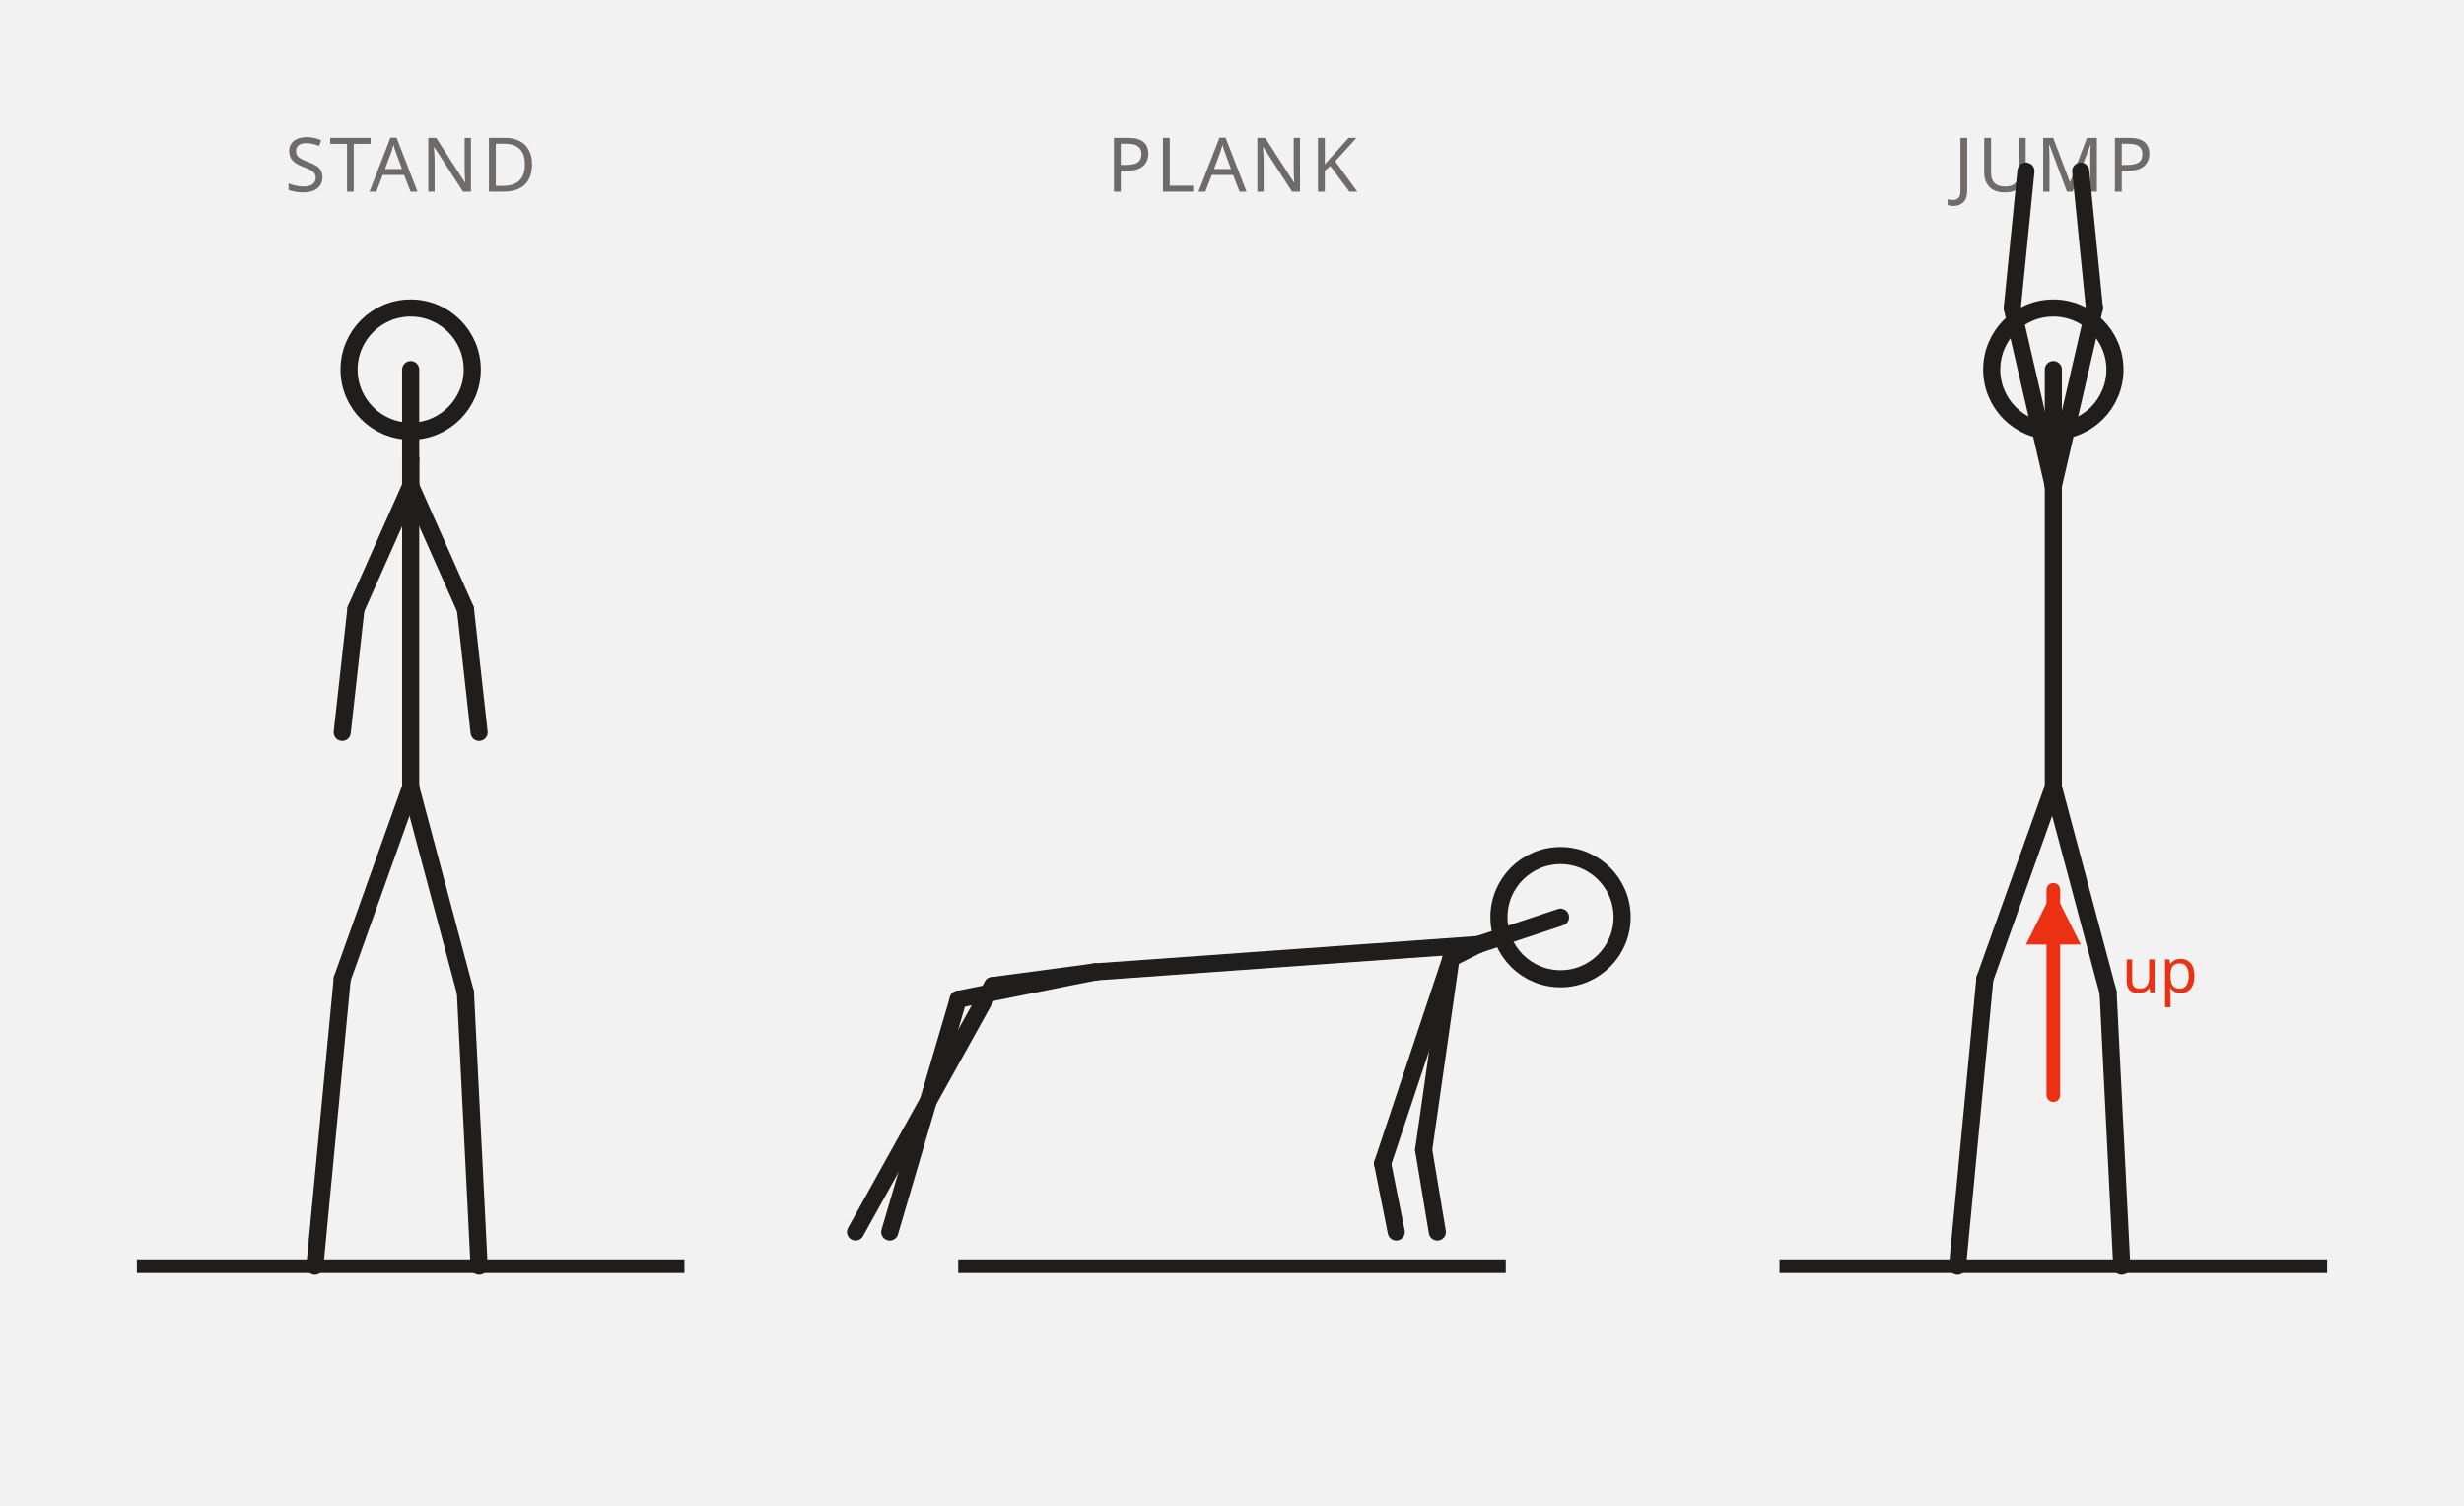
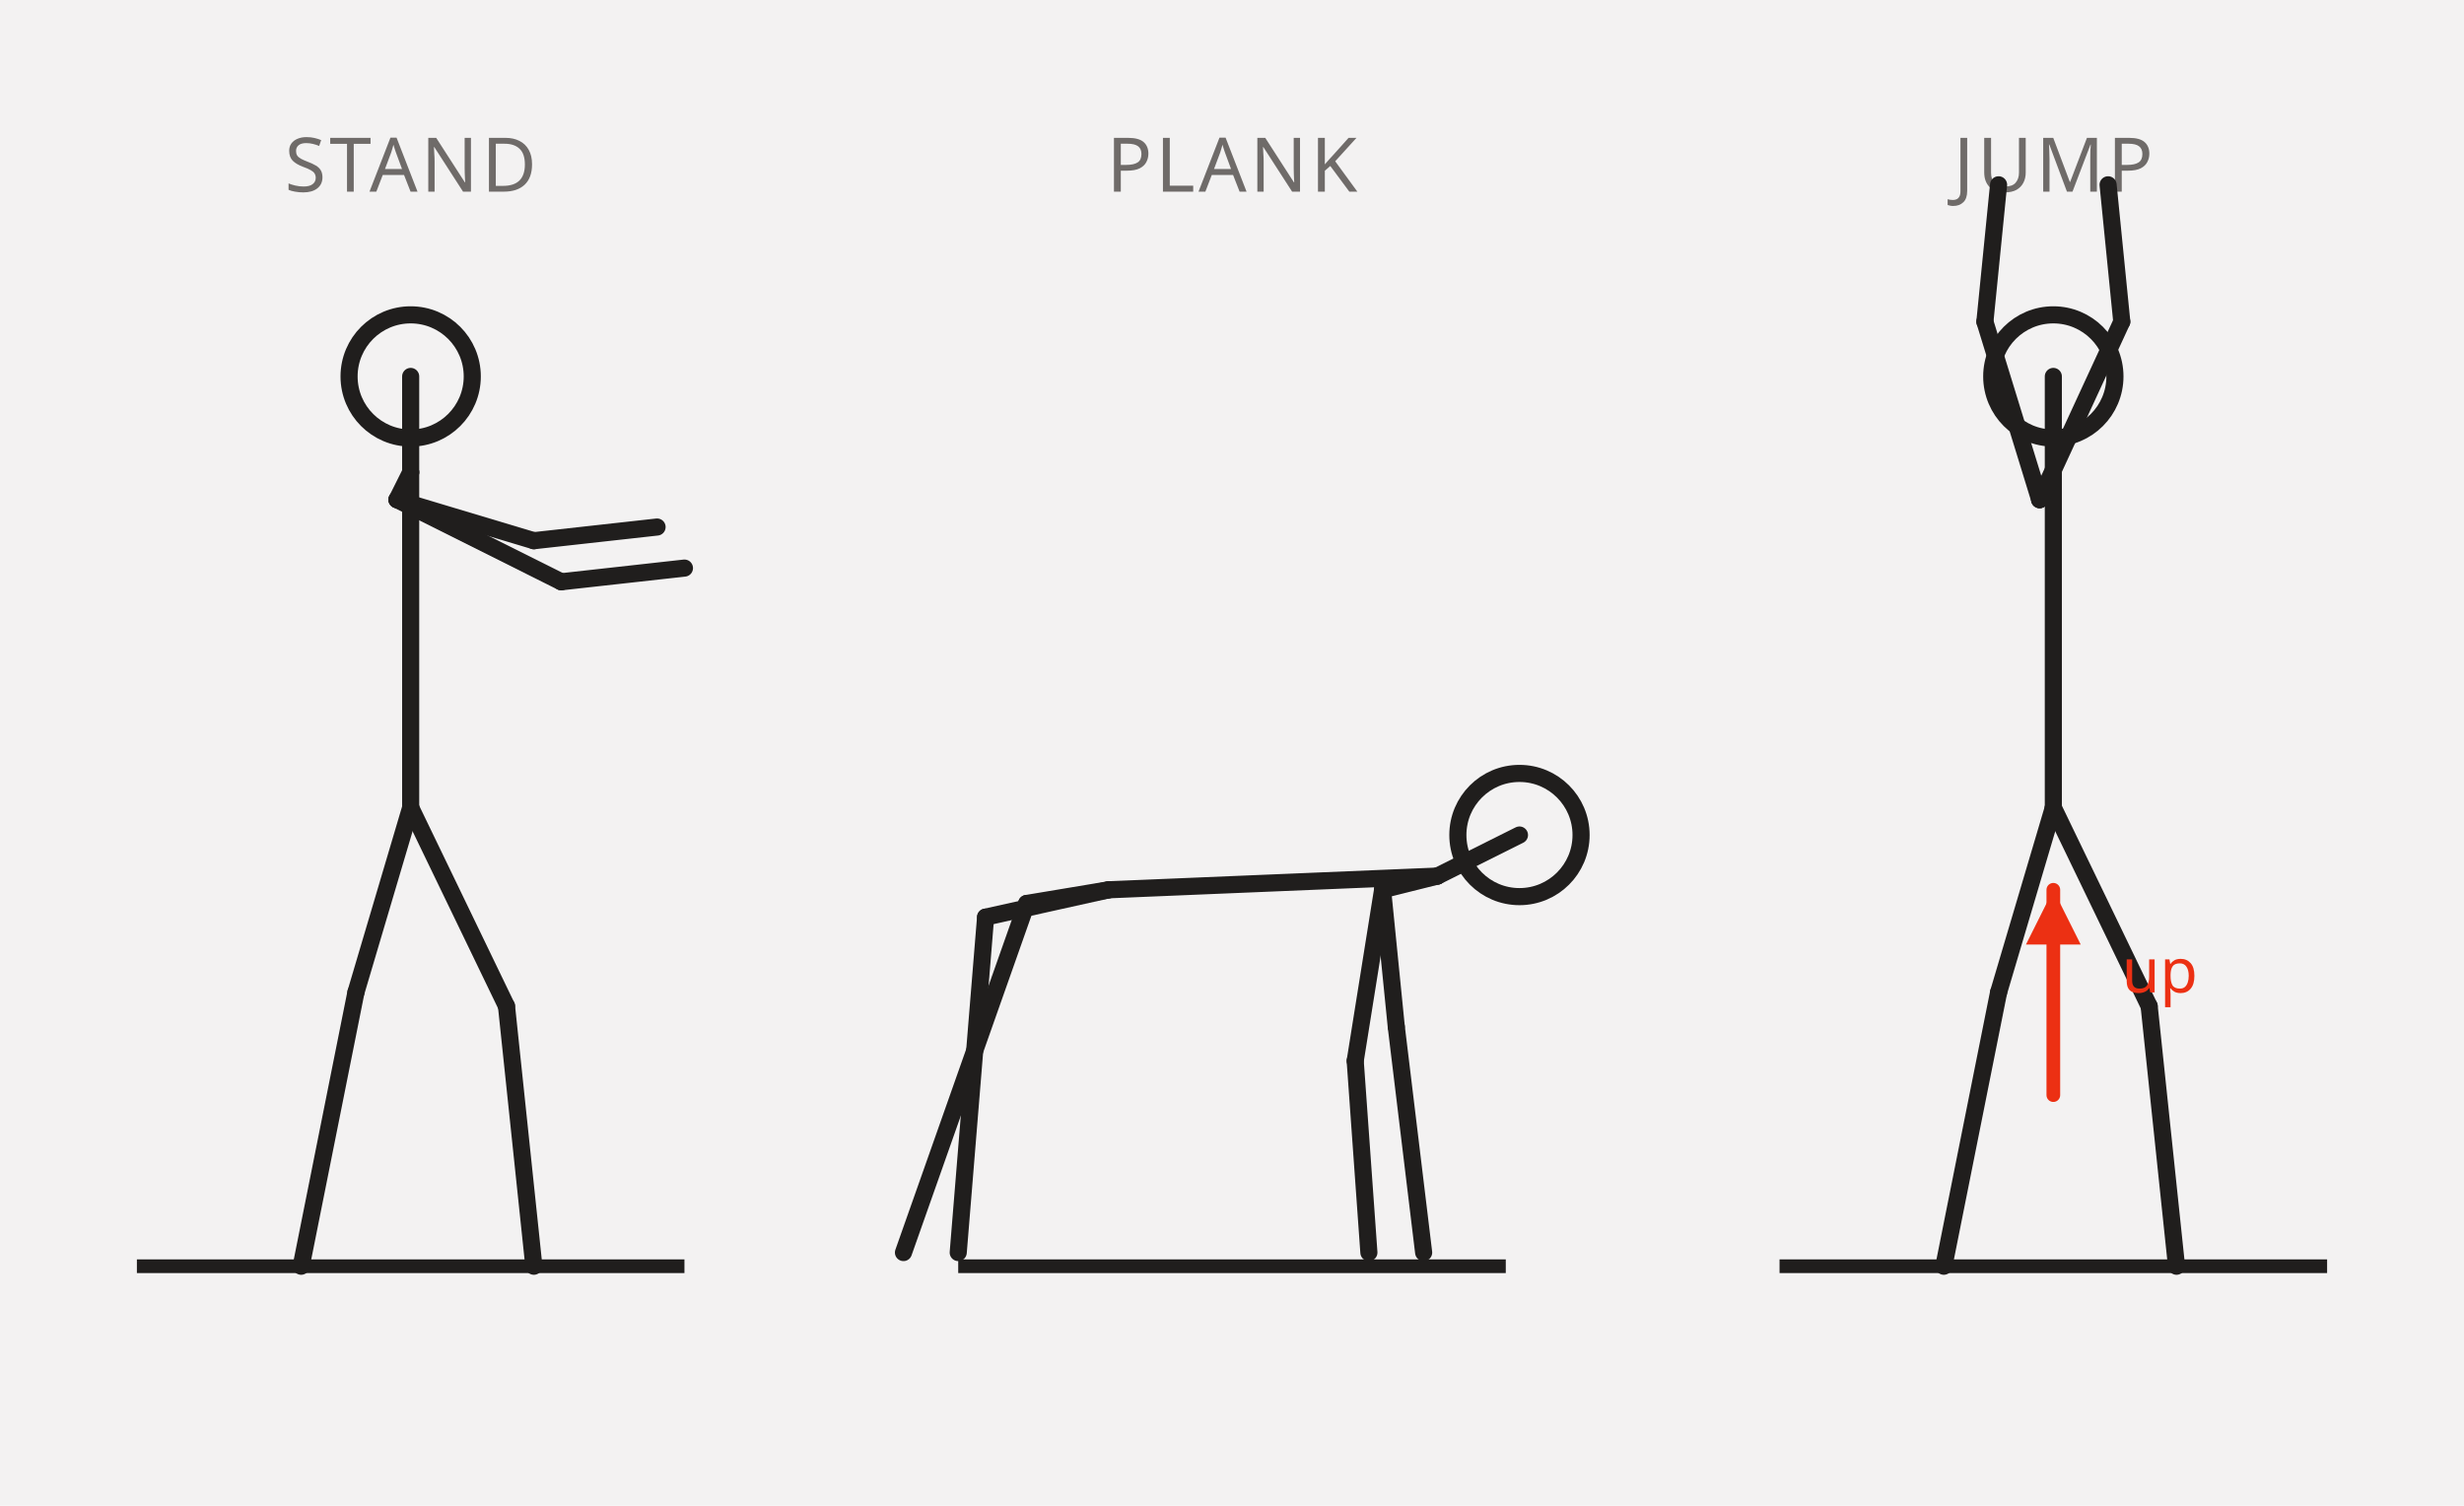
- <svg xmlns="http://www.w3.org/2000/svg" viewBox="0 0 360 220" fill="none" role="img" aria-label="Burpee form: stand, plank, jump">
+ <svg xmlns="http://www.w3.org/2000/svg" viewBox="0 0 360 220" fill="none" role="img" aria-label="Burpee: stand, plank, jump">
  <rect width="360" height="220" fill="#f3f2f2" />
  <text x="60" y="28" text-anchor="middle" fill="#6f6b69" font-family="Archivo, system-ui, sans-serif" font-size="11" letter-spacing="0.5">STAND</text>
  <text x="180" y="28" text-anchor="middle" fill="#6f6b69" font-family="Archivo, system-ui, sans-serif" font-size="11" letter-spacing="0.5">PLANK</text>
  <text x="300" y="28" text-anchor="middle" fill="#6f6b69" font-family="Archivo, system-ui, sans-serif" font-size="11" letter-spacing="0.5">JUMP</text>
  <line x1="20" y1="185" x2="100" y2="185" stroke="#201e1d" stroke-width="2" />
  <line x1="140" y1="185" x2="220" y2="185" stroke="#201e1d" stroke-width="2" />
  <line x1="260" y1="185" x2="340" y2="185" stroke="#201e1d" stroke-width="2" />
  <g stroke="#201e1d" stroke-width="2.5" stroke-linecap="round" stroke-linejoin="round" fill="none">
-     <circle cx="60" cy="54" r="9" />
-     <line x1="60" y1="54" x2="60" y2="67" />
-     <line x1="60" y1="67" x2="60" y2="115" />
-     <line x1="60" y1="67" x2="60" y2="71" />
-     <line x1="60" y1="71" x2="52" y2="89" />
-     <line x1="52" y1="89" x2="50" y2="107" />
-     <line x1="60" y1="71" x2="68" y2="89" />
-     <line x1="68" y1="89" x2="70" y2="107" />
-     <line x1="60" y1="115" x2="50" y2="143" />
-     <line x1="50" y1="143" x2="46" y2="185" />
-     <line x1="60" y1="115" x2="68" y2="145" />
-     <line x1="68" y1="145" x2="70" y2="185" />
+     <circle cx="60" cy="55" r="9" />
+     <line x1="60" y1="55" x2="60" y2="69" />
+     <line x1="60" y1="69" x2="60" y2="118" />
+     <line x1="60" y1="69" x2="58" y2="73" />
+     <line x1="58" y1="73" x2="78" y2="79" />
+     <line x1="78" y1="79" x2="96" y2="77" />
+     <line x1="58" y1="73" x2="82" y2="85" />
+     <line x1="82" y1="85" x2="100" y2="83" />
+     <line x1="60" y1="118" x2="52" y2="145" />
+     <line x1="52" y1="145" x2="44" y2="185" />
+     <line x1="60" y1="118" x2="74" y2="147" />
+     <line x1="74" y1="147" x2="78" y2="185" />
  </g>
  <g stroke="#201e1d" stroke-width="2.5" stroke-linecap="round" stroke-linejoin="round" fill="none">
-     <circle cx="228" cy="134" r="9" />
-     <line x1="228" y1="134" x2="216" y2="138" />
-     <line x1="216" y1="138" x2="160" y2="142" />
-     <line x1="216" y1="138" x2="212" y2="140" />
-     <line x1="212" y1="140" x2="208" y2="168" />
-     <line x1="208" y1="168" x2="210" y2="180" />
-     <line x1="212" y1="140" x2="202" y2="170" />
-     <line x1="202" y1="170" x2="204" y2="180" />
-     <line x1="160" y1="142" x2="145" y2="144" />
-     <line x1="145" y1="144" x2="125" y2="180" />
-     <line x1="160" y1="142" x2="140" y2="146" />
-     <line x1="140" y1="146" x2="130" y2="180" />
+     <circle cx="222" cy="122" r="9" />
+     <line x1="222" y1="122" x2="210" y2="128" />
+     <line x1="210" y1="128" x2="162" y2="130" />
+     <line x1="210" y1="128" x2="202" y2="130" />
+     <line x1="202" y1="130" x2="204" y2="150" />
+     <line x1="204" y1="150" x2="208" y2="183" />
+     <line x1="202" y1="130" x2="198" y2="155" />
+     <line x1="198" y1="155" x2="200" y2="183" />
+     <line x1="162" y1="130" x2="150" y2="132" />
+     <line x1="150" y1="132" x2="132" y2="183" />
+     <line x1="162" y1="130" x2="144" y2="134" />
+     <line x1="144" y1="134" x2="140" y2="183" />
  </g>
  <g stroke="#201e1d" stroke-width="2.5" stroke-linecap="round" stroke-linejoin="round" fill="none">
-     <circle cx="300" cy="54" r="9" />
-     <line x1="300" y1="54" x2="300" y2="67" />
-     <line x1="300" y1="67" x2="300" y2="115" />
-     <line x1="300" y1="67" x2="300" y2="71" />
-     <line x1="300" y1="71" x2="294" y2="45" />
-     <line x1="294" y1="45" x2="296" y2="25" />
-     <line x1="300" y1="71" x2="306" y2="45" />
-     <line x1="306" y1="45" x2="304" y2="25" />
-     <line x1="300" y1="115" x2="290" y2="143" />
-     <line x1="290" y1="143" x2="286" y2="185" />
-     <line x1="300" y1="115" x2="308" y2="145" />
-     <line x1="308" y1="145" x2="310" y2="185" />
+     <circle cx="300" cy="55" r="9" />
+     <line x1="300" y1="55" x2="300" y2="69" />
+     <line x1="300" y1="69" x2="300" y2="118" />
+     <line x1="300" y1="69" x2="298" y2="73" />
+     <line x1="298" y1="73" x2="290" y2="47" />
+     <line x1="290" y1="47" x2="292" y2="27" />
+     <line x1="298" y1="73" x2="310" y2="47" />
+     <line x1="310" y1="47" x2="308" y2="27" />
+     <line x1="300" y1="118" x2="292" y2="145" />
+     <line x1="292" y1="145" x2="284" y2="185" />
+     <line x1="300" y1="118" x2="314" y2="147" />
+     <line x1="314" y1="147" x2="318" y2="185" />
  </g>
  <path d="M300 160 L300 130" stroke="#ec3013" stroke-width="2" stroke-linecap="round" />
  <polygon points="300,130 304,138 296,138" fill="#ec3013" />
  <text x="310" y="145" fill="#ec3013" font-family="Archivo, system-ui, sans-serif" font-size="9">up</text>
</svg>
